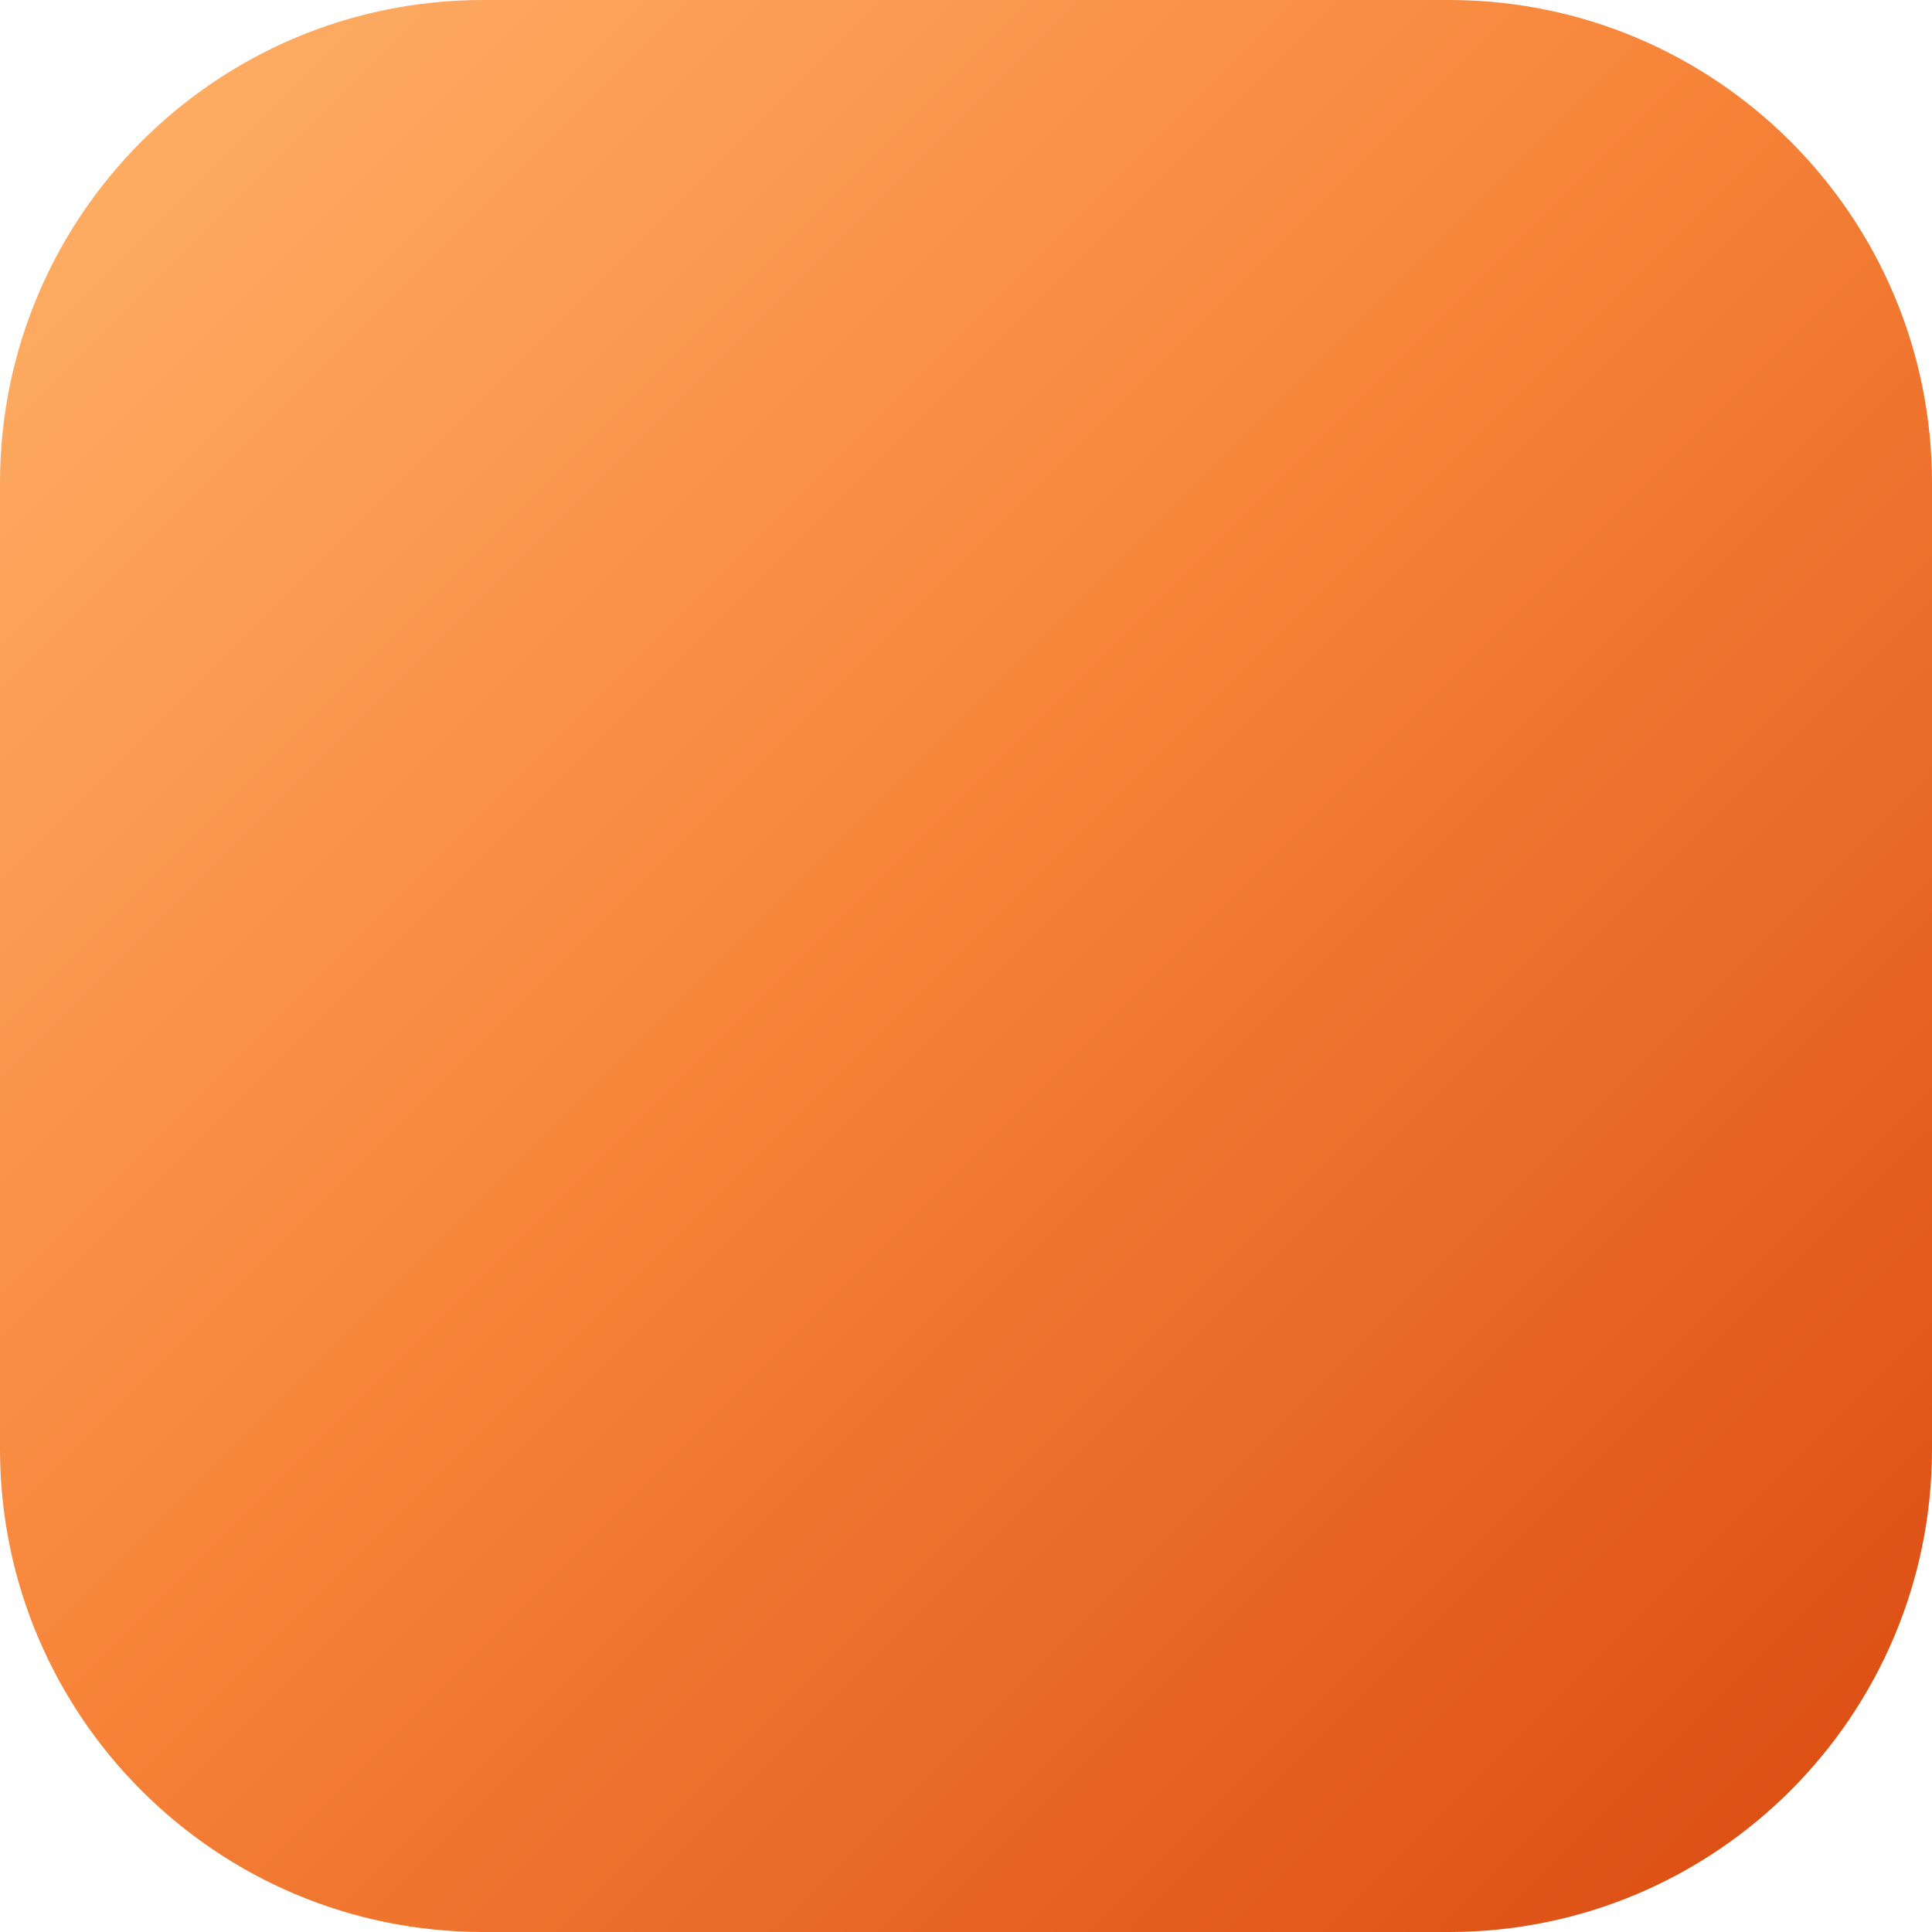
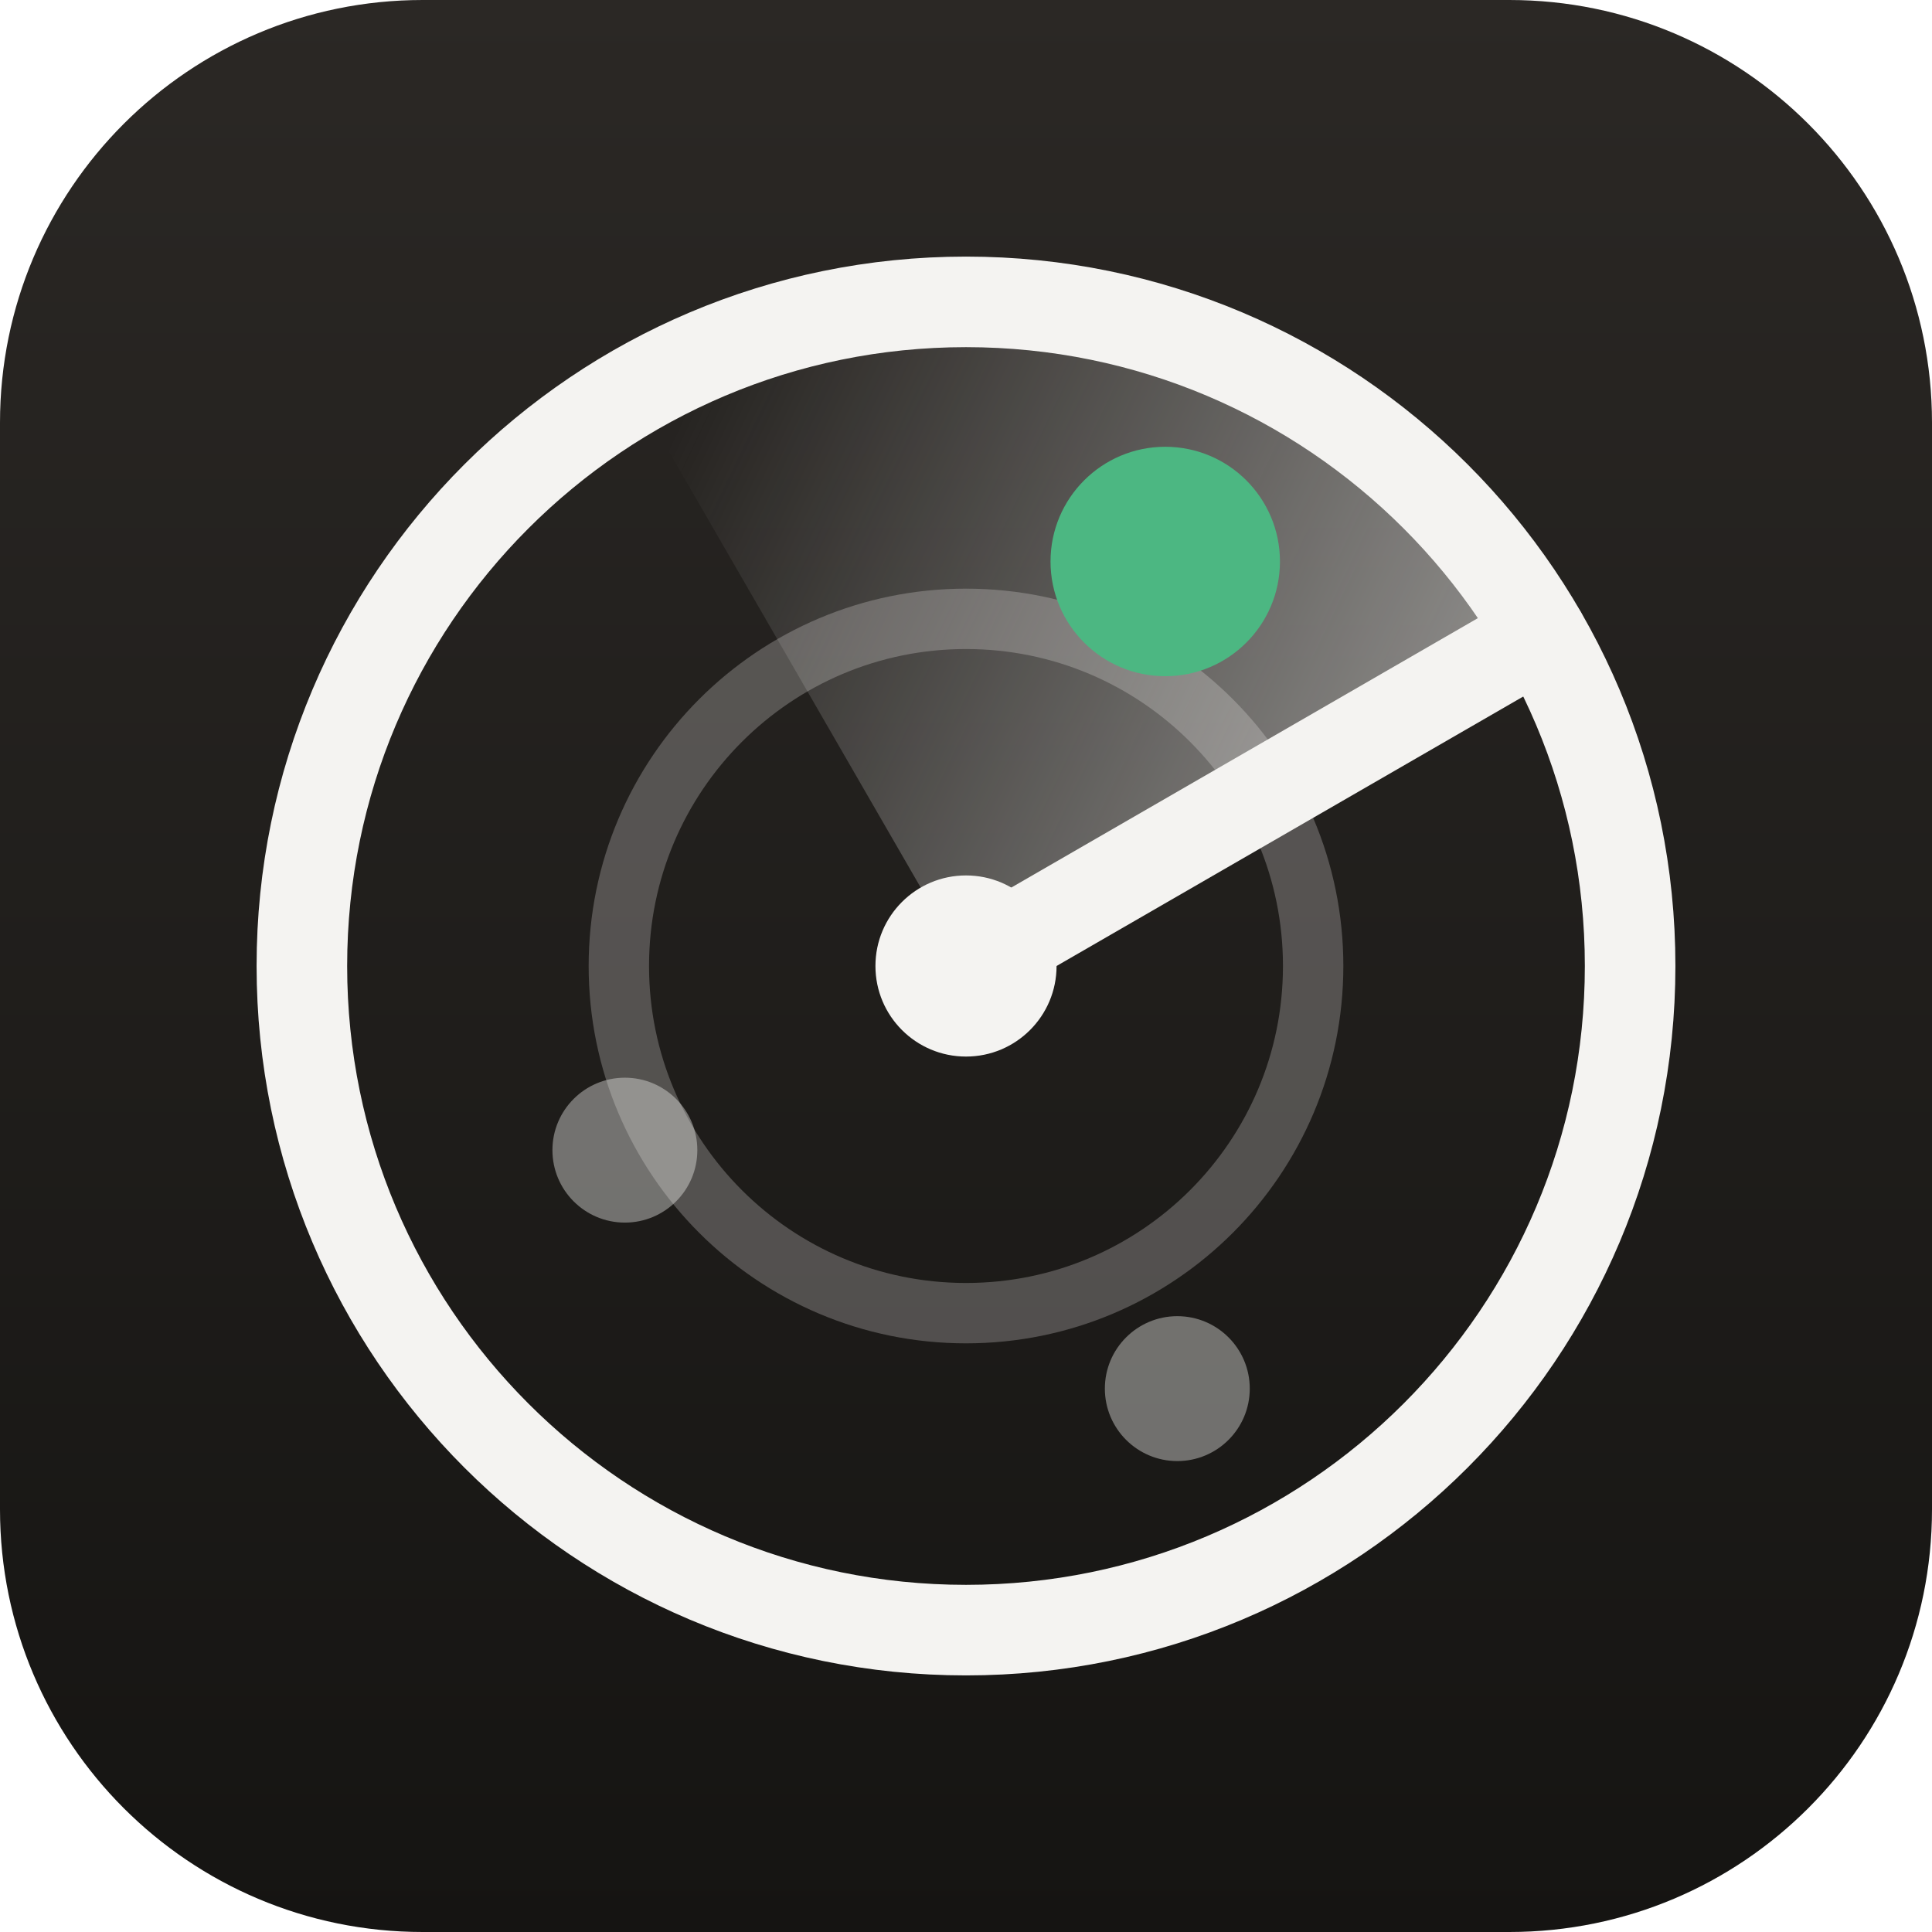
- <svg xmlns="http://www.w3.org/2000/svg" viewBox="0 0 32 32">
+ <svg xmlns="http://www.w3.org/2000/svg" viewBox="0 0 64 64">
  <defs>
-     <linearGradient id="g" x1="0" y1="0" x2="1" y2="1">
-       <stop offset="0" stop-color="#ffb36b" />
-       <stop offset=".45" stop-color="#f7853a" />
-       <stop offset="1" stop-color="#d9480f" />
+     <linearGradient id="bg" x1="0" y1="0" x2="0" y2="1">
+       <stop offset="0" stop-color="#2b2825" />
+       <stop offset="1" stop-color="#151412" />
+     </linearGradient>
+     <linearGradient id="sweep" gradientUnits="userSpaceOnUse" x1="22" y1="15" x2="47" y2="27">
+       <stop offset="0" stop-color="#f4f3f1" stop-opacity="0" />
+       <stop offset="1" stop-color="#f4f3f1" stop-opacity=".5" />
    </linearGradient>
  </defs>
-   <rect width="32" height="32" rx="8" fill="url(#g)" />
+   <rect width="64" height="64" rx="14" fill="url(#bg)" />
+   <circle cx="32" cy="32" r="11.5" fill="none" stroke="#f4f3f1" stroke-opacity=".25" stroke-width="2" />
+   <path d="M32 32 21 12.95A22 22 0 0 1 51.05 21Z" fill="url(#sweep)" />
+   <circle cx="32" cy="32" r="22" fill="none" stroke="#f4f3f1" stroke-width="3" />
+   <path d="M32 32 51.05 21" stroke="#f4f3f1" stroke-width="3" stroke-linecap="round" />
+   <circle cx="20.7" cy="38.1" r="2.4" fill="#f4f3f1" fill-opacity=".4" />
+   <circle cx="39" cy="46" r="2.4" fill="#f4f3f1" fill-opacity=".4" />
+   <circle cx="38.6" cy="18.6" r="3.8" fill="#4cb782" />
+   <circle cx="32" cy="32" r="3" fill="#f4f3f1" />
</svg>
